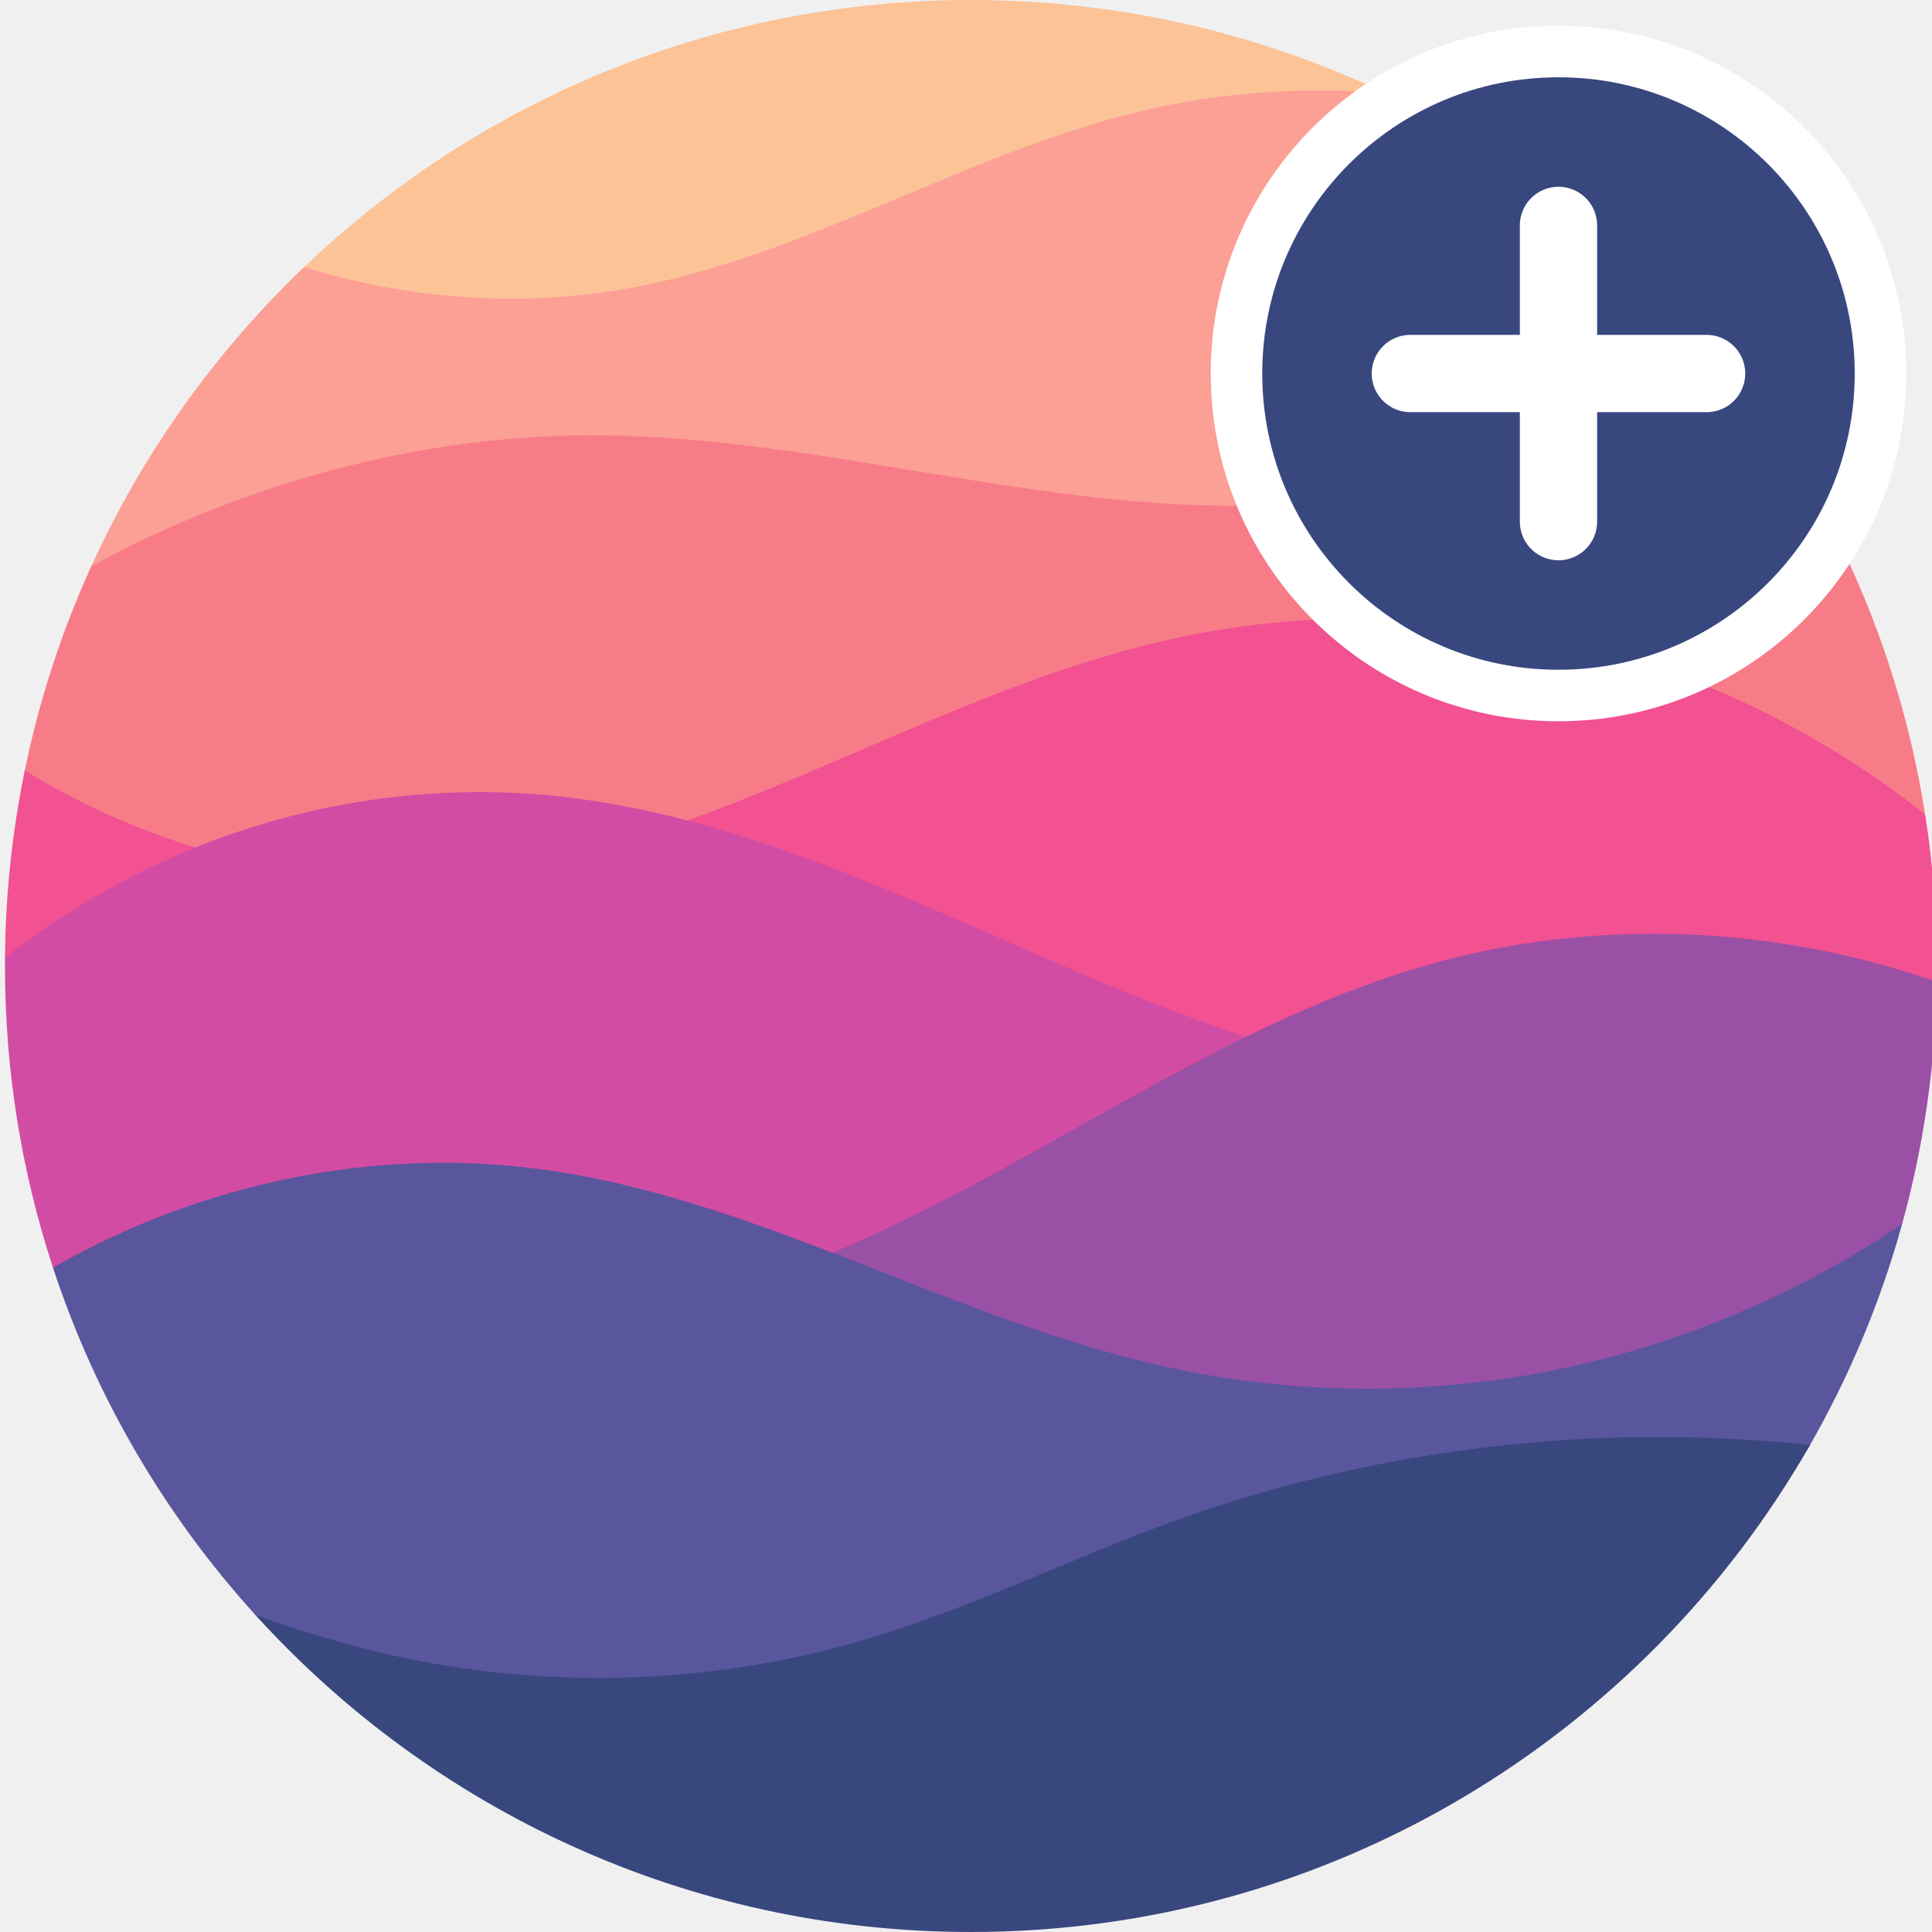
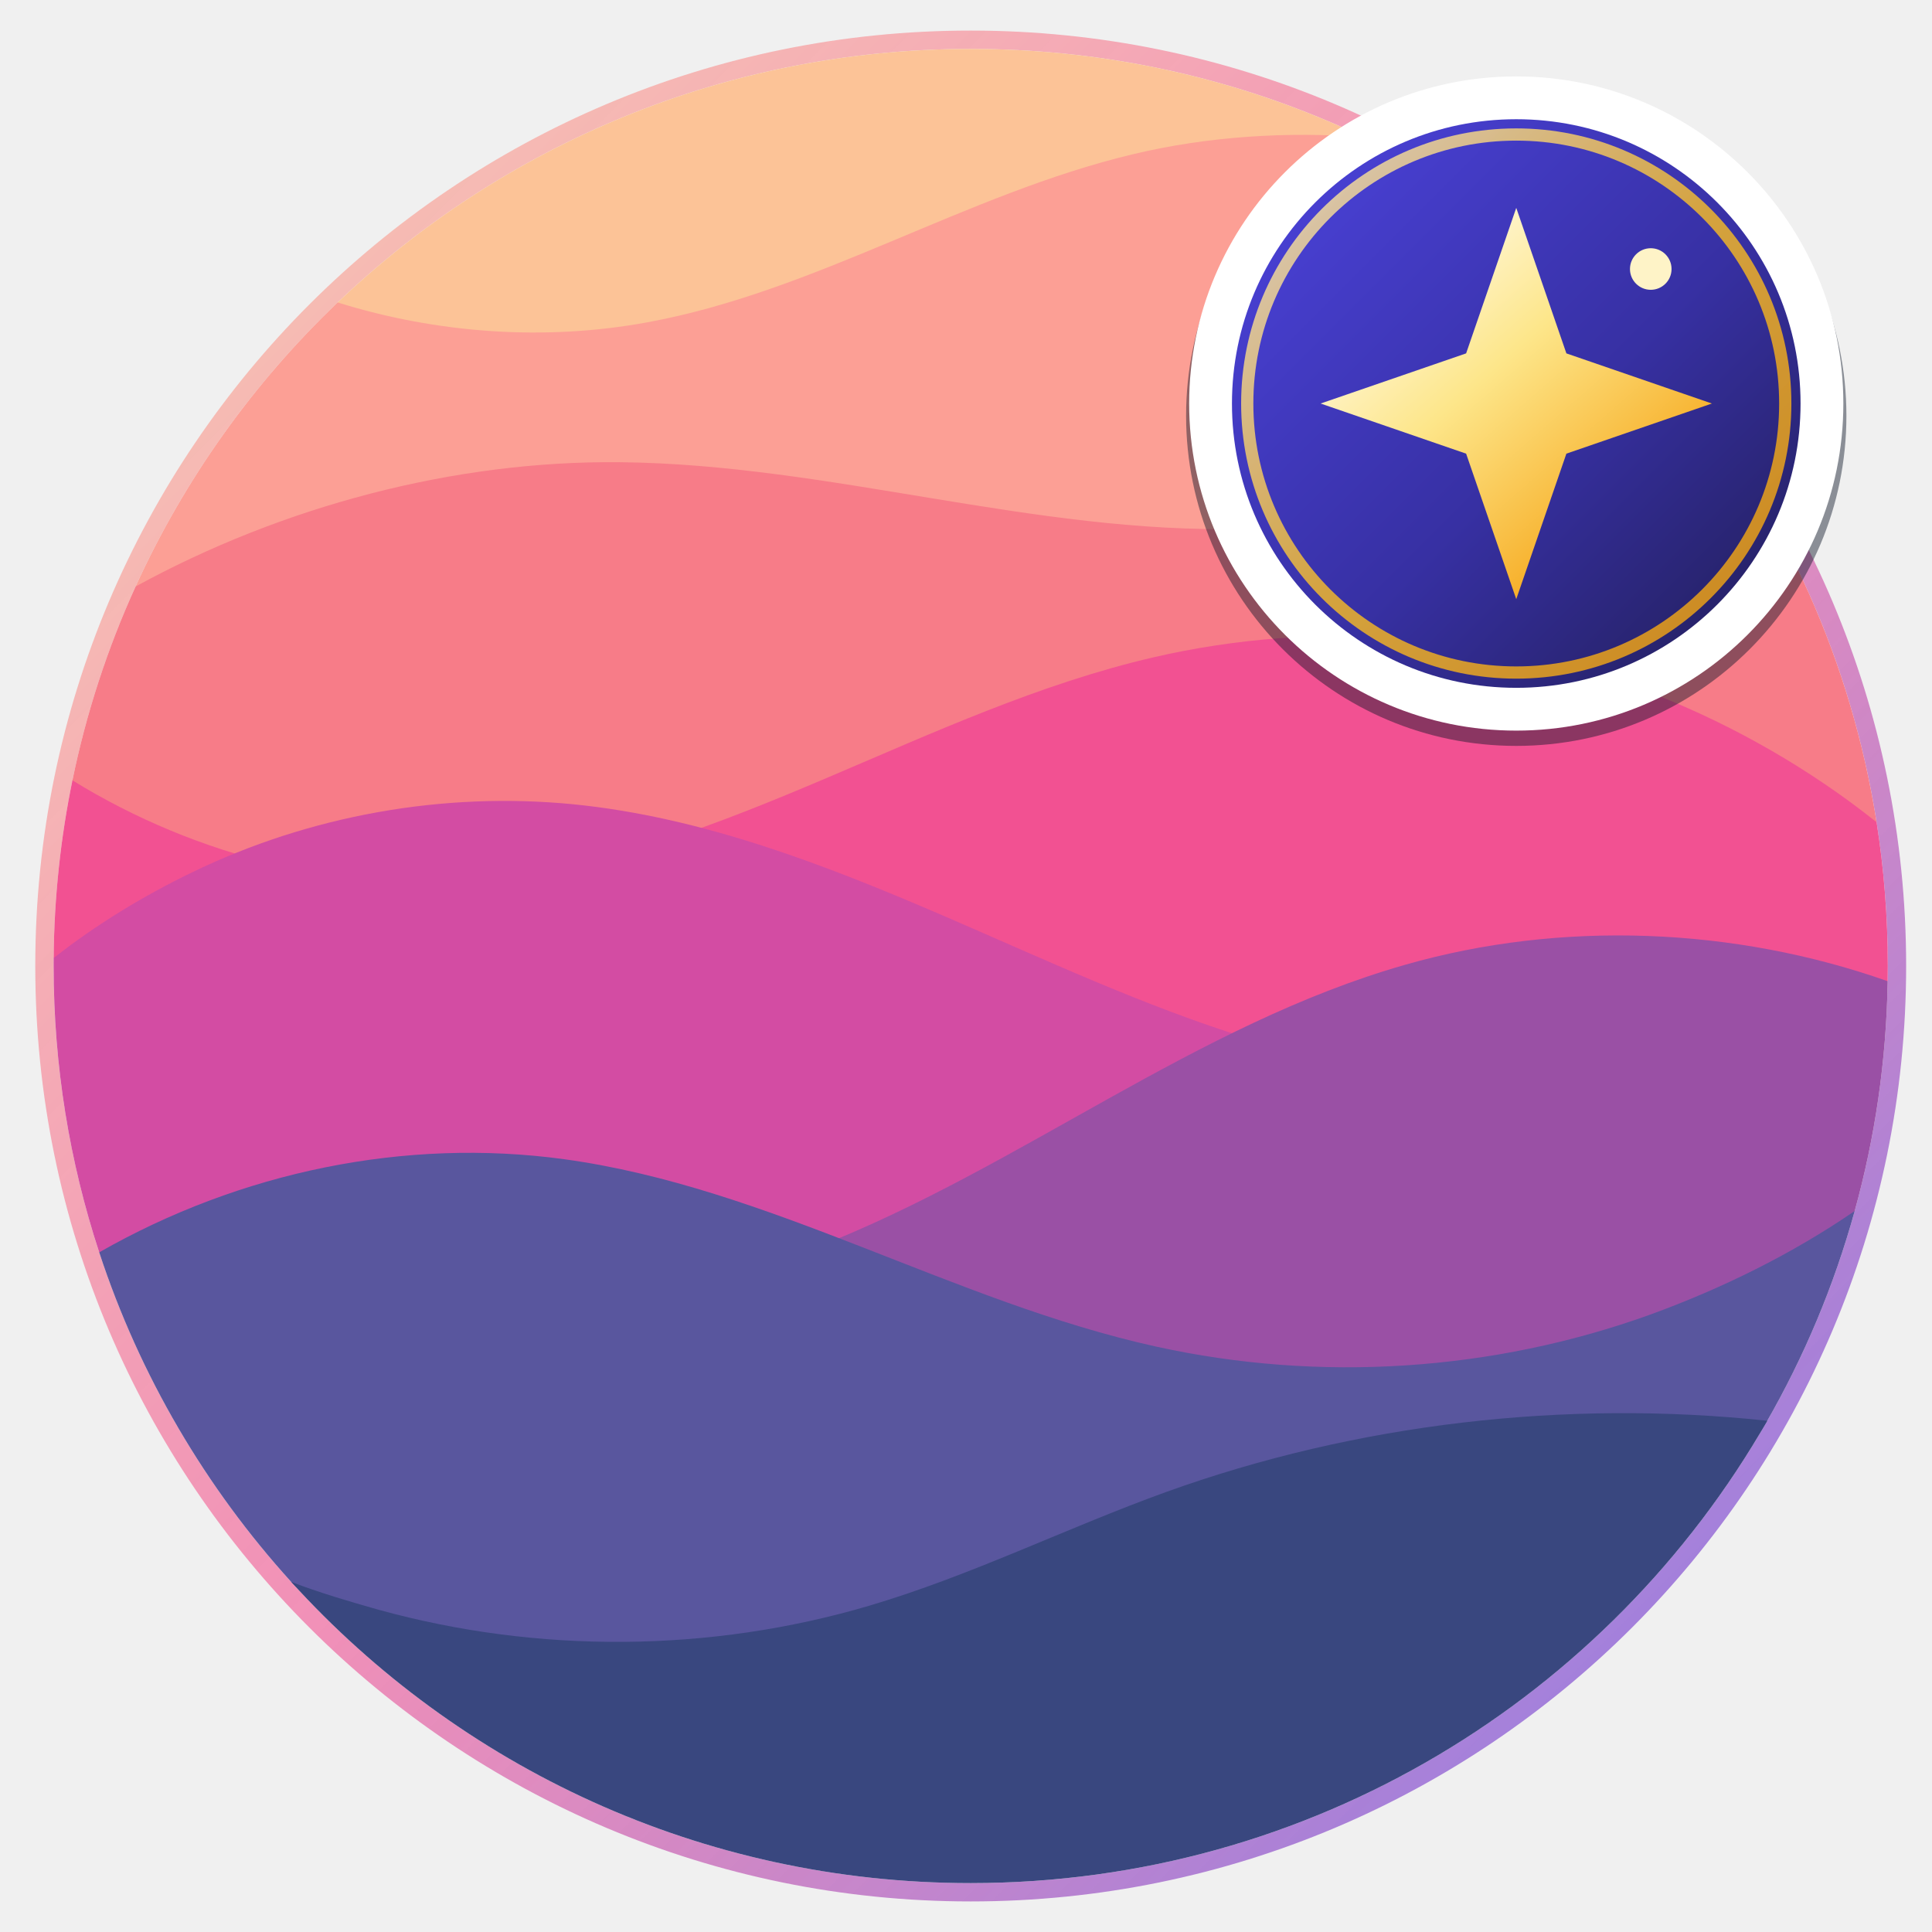
- <svg xmlns="http://www.w3.org/2000/svg" width="300px" height="300px" viewBox="0 0 300 300" version="1.1">
-   <g id="Logo" transform="translate(0.77, 0)">
-     <path d="M214.315,14.449 C194.824,5.184 173.017,0 150,0 C109.847,0 73.378,15.777 46.456,41.47 C17.833,68.786 264.977,38.529 214.315,14.449 Z" id="Melon" fill="#FCC397" />
-     <path d="M267.185,56.355 C267.356,56.569 254.951,73.15 217.666,77.857 C142.41,87.358 13.208,88.362 13.402,87.935 C21.395,70.372 32.675,54.622 46.456,41.47 C62.694,46.54 80.368,47.803 97.086,44.722 C124.69,39.672 149.249,23.722 176.554,17.222 C188.673,14.311 201.877,13.46 214.313,14.448 C234.977,24.269 253.04,38.677 267.185,56.355 Z" id="Peach" fill="#FC9F95" />
-     <path d="M298.17,126.503 C298.265,127.107 128.468,143.068 45.738,138.416 C18.784,136.9 2.877,120.604 3.059,119.714 C5.332,108.625 8.829,97.983 13.403,87.934 C37.304,74.852 65.423,67.302 92.689,67.6 C126.882,67.95 160.426,79.35 194.619,78.5 C220.013,77.854 245.608,69.749 267.185,56.355 C283.086,76.227 294.038,100.233 298.17,126.503 Z" id="Sexy-Salmon" fill="#F77C88" />
-     <path d="M300,150 C300,150.831 299.98,152.489 299.98,152.489 C299.98,152.489 252.818,164.384 192.08,163.674 C107.008,162.68 0.003,148.958 0.005,148.707 C0.09,138.754 1.143,129.033 3.076,119.632 C23.458,132.208 48.176,138.368 71.967,135.775 C90.886,133.725 108.856,126.725 126.377,119.275 C143.898,111.825 161.318,103.825 179.838,99.525 C207.042,93.225 236.144,95.425 262.15,105.675 C274.802,110.665 287.356,117.838 298.168,126.487 C299.374,134.148 300,142.001 300,150 Z" id="Flamingo" fill="#F25192" />
-     <path d="M129.886,198.704 C84.883,207.014 7.651,197.429 7.457,196.836 C2.618,182.1 0,166.355 0,150 C0,149.568 0.002,149.137 0.005,148.706 C6.837,143.288 14.817,138.458 22.608,134.704 C41.876,125.354 63.739,121.454 85.054,123.554 C106.119,125.654 126.235,133.454 145.703,141.854 C162.104,148.931 178.399,156.576 195.424,161.858 C197.091,162.376 179.425,189.555 129.886,198.704 Z" id="Mulberry" fill="#D34CA3" />
-     <path d="M294.588,190.069 C291.446,195.376 261.559,213.255 221.046,216.317 C167.404,220.371 104.035,204.156 125.056,195.904 C158.151,182.904 186.853,159.554 221.046,149.804 C246.589,142.487 274.904,143.644 299.98,152.486 C299.769,165.483 297.905,178.077 294.588,190.069 Z" id="Grape-Jelly" fill="#9A50A5" />
-     <path d="M280.072,224.759 C254.171,269.727 66.317,281.004 38.875,250.755 C24.905,235.357 14.092,217.043 7.457,196.835 C30.526,183.65 57.531,178.05 83.487,181.6 C117.081,186.2 147.181,204.95 180.326,212.25 C207.081,218.15 235.434,216.3 261.191,207 C272.835,202.763 284.38,197.086 294.589,190.067 C291.197,202.333 286.287,213.969 280.072,224.759 Z" id="Indigo" fill="#59569E" />
-     <path d="M280.288,224.383 C254.441,269.558 205.776,300 150,300 C105.933,300 66.303,280.997 38.86,250.739 C43.414,252.48 48.508,253.985 53.176,255.3 C79.283,262.5 107.386,262.3 133.343,254.65 C149.965,249.75 165.589,241.95 181.912,236.05 C213.059,224.818 247.342,220.863 280.288,224.383 L280.288,224.383 Z" id="East-Bay" fill="#39477F" />
+ <svg xmlns="http://www.w3.org/2000/svg" width="300px" height="300px" viewBox="-8 -8 316 316" version="1.1">
+   <defs>
+     <linearGradient id="ru-badge-bg" x1="0%" y1="0%" x2="100%" y2="100%">
+       <stop offset="0%" stop-color="#4F46E5" />
+       <stop offset="55%" stop-color="#3730A3" />
+       <stop offset="100%" stop-color="#1E1B4B" />
+     </linearGradient>
+     <linearGradient id="ru-badge-ring" x1="0%" y1="0%" x2="100%" y2="100%">
+       <stop offset="0%" stop-color="#FEF3C7" />
+       <stop offset="50%" stop-color="#FBBF24" />
+       <stop offset="100%" stop-color="#F59E0B" />
+     </linearGradient>
+     <linearGradient id="ru-star-gold" x1="15%" y1="10%" x2="85%" y2="90%">
+       <stop offset="0%" stop-color="#FFFBEB" />
+       <stop offset="40%" stop-color="#FDE68A" />
+       <stop offset="100%" stop-color="#F59E0B" />
+     </linearGradient>
+     <linearGradient id="ru-ring-accent" x1="0%" y1="0%" x2="100%" y2="100%">
+       <stop offset="0%" stop-color="#FCC397" stop-opacity="0.7" />
+       <stop offset="50%" stop-color="#F25192" stop-opacity="0.6" />
+       <stop offset="100%" stop-color="#6366F1" stop-opacity="0.85" />
+     </linearGradient>
+   </defs>
+   <circle cx="150.77" cy="150" r="151.5" fill="none" stroke="url(#ru-ring-accent)" stroke-width="3" />
+   <g id="ru-sphere" transform="translate(0.77, 0)">
+     <path d="M214.315,14.449 C194.824,5.184 173.017,0 150,0 C109.847,0 73.378,15.777 46.456,41.47 C17.833,68.786 264.977,38.529 214.315,14.449 Z" id="ru-Melon" fill="#FCC397" />
+     <path d="M267.185,56.355 C267.356,56.569 254.951,73.15 217.666,77.857 C142.41,87.358 13.208,88.362 13.402,87.935 C21.395,70.372 32.675,54.622 46.456,41.47 C62.694,46.54 80.368,47.803 97.086,44.722 C124.69,39.672 149.249,23.722 176.554,17.222 C188.673,14.311 201.877,13.46 214.313,14.448 C234.977,24.269 253.04,38.677 267.185,56.355 Z" id="ru-Peach" fill="#FC9F95" />
+     <path d="M298.17,126.503 C298.265,127.107 128.468,143.068 45.738,138.416 C18.784,136.9 2.877,120.604 3.059,119.714 C5.332,108.625 8.829,97.983 13.403,87.934 C37.304,74.852 65.423,67.302 92.689,67.6 C126.882,67.95 160.426,79.35 194.619,78.5 C220.013,77.854 245.608,69.749 267.185,56.355 C283.086,76.227 294.038,100.233 298.17,126.503 Z" id="ru-Salmon" fill="#F77C88" />
+     <path d="M300,150 C300,150.831 299.98,152.489 299.98,152.489 C299.98,152.489 252.818,164.384 192.08,163.674 C107.008,162.68 0.003,148.958 0.005,148.707 C0.09,138.754 1.143,129.033 3.076,119.632 C23.458,132.208 48.176,138.368 71.967,135.775 C90.886,133.725 108.856,126.725 126.377,119.275 C143.898,111.825 161.318,103.825 179.838,99.525 C207.042,93.225 236.144,95.425 262.15,105.675 C274.802,110.665 287.356,117.838 298.168,126.487 C299.374,134.148 300,142.001 300,150 Z" id="ru-Flamingo" fill="#F25192" />
+     <path d="M129.886,198.704 C84.883,207.014 7.651,197.429 7.457,196.836 C2.618,182.1 0,166.355 0,150 C0,149.568 0.002,149.137 0.005,148.706 C6.837,143.288 14.817,138.458 22.608,134.704 C41.876,125.354 63.739,121.454 85.054,123.554 C106.119,125.654 126.235,133.454 145.703,141.854 C162.104,148.931 178.399,156.576 195.424,161.858 C197.091,162.376 179.425,189.555 129.886,198.704 Z" id="ru-Mulberry" fill="#D34CA3" />
+     <path d="M294.588,190.069 C291.446,195.376 261.559,213.255 221.046,216.317 C167.404,220.371 104.035,204.156 125.056,195.904 C158.151,182.904 186.853,159.554 221.046,149.804 C246.589,142.487 274.904,143.644 299.98,152.486 C299.769,165.483 297.905,178.077 294.588,190.069 Z" id="ru-Grape" fill="#9A50A5" />
+     <path d="M280.072,224.759 C254.171,269.727 66.317,281.004 38.875,250.755 C24.905,235.357 14.092,217.043 7.457,196.835 C30.526,183.65 57.531,178.05 83.487,181.6 C117.081,186.2 147.181,204.95 180.326,212.25 C207.081,218.15 235.434,216.3 261.191,207 C272.835,202.763 284.38,197.086 294.589,190.067 C291.197,202.333 286.287,213.969 280.072,224.759 Z" id="ru-Indigo" fill="#59569E" />
+     <path d="M280.288,224.383 C254.441,269.558 205.776,300 150,300 C105.933,300 66.303,280.997 38.86,250.739 C43.414,252.48 48.508,253.985 53.176,255.3 C79.283,262.5 107.386,262.3 133.343,254.65 C149.965,249.75 165.589,241.95 181.912,236.05 C213.059,224.818 247.342,220.863 280.288,224.383 L280.288,224.383 Z" id="ru-EastBay" fill="#39477F" />
  </g>
-   <g id="PlusBadge">
-     <circle cx="242" cy="58" r="50" fill="#39477F" stroke="#FFFFFF" stroke-width="8" />
-     <path d="M242,35 L242,81 M219,58 L265,58" stroke="#FFFFFF" stroke-width="12" stroke-linecap="round" />
+   <g id="ru-ultimate-badge">
+     <circle cx="240" cy="60" r="54" fill="#0F172A" fill-opacity="0.45" />
+     <circle cx="240" cy="58" r="50" fill="url(#ru-badge-bg)" stroke="#FFFFFF" stroke-width="7" />
+     <circle cx="240" cy="58" r="44" fill="none" stroke="url(#ru-badge-ring)" stroke-width="2" stroke-opacity="0.8" />
+     <path d="M240,26 L248.2,49.8 L272,58 L248.2,66.2 L240,90 L231.8,66.2 L208,58 L231.8,49.8 Z" fill="url(#ru-star-gold)" />
+     <circle cx="262" cy="36" r="3.4" fill="#FEF3C7" />
  </g>
</svg>
